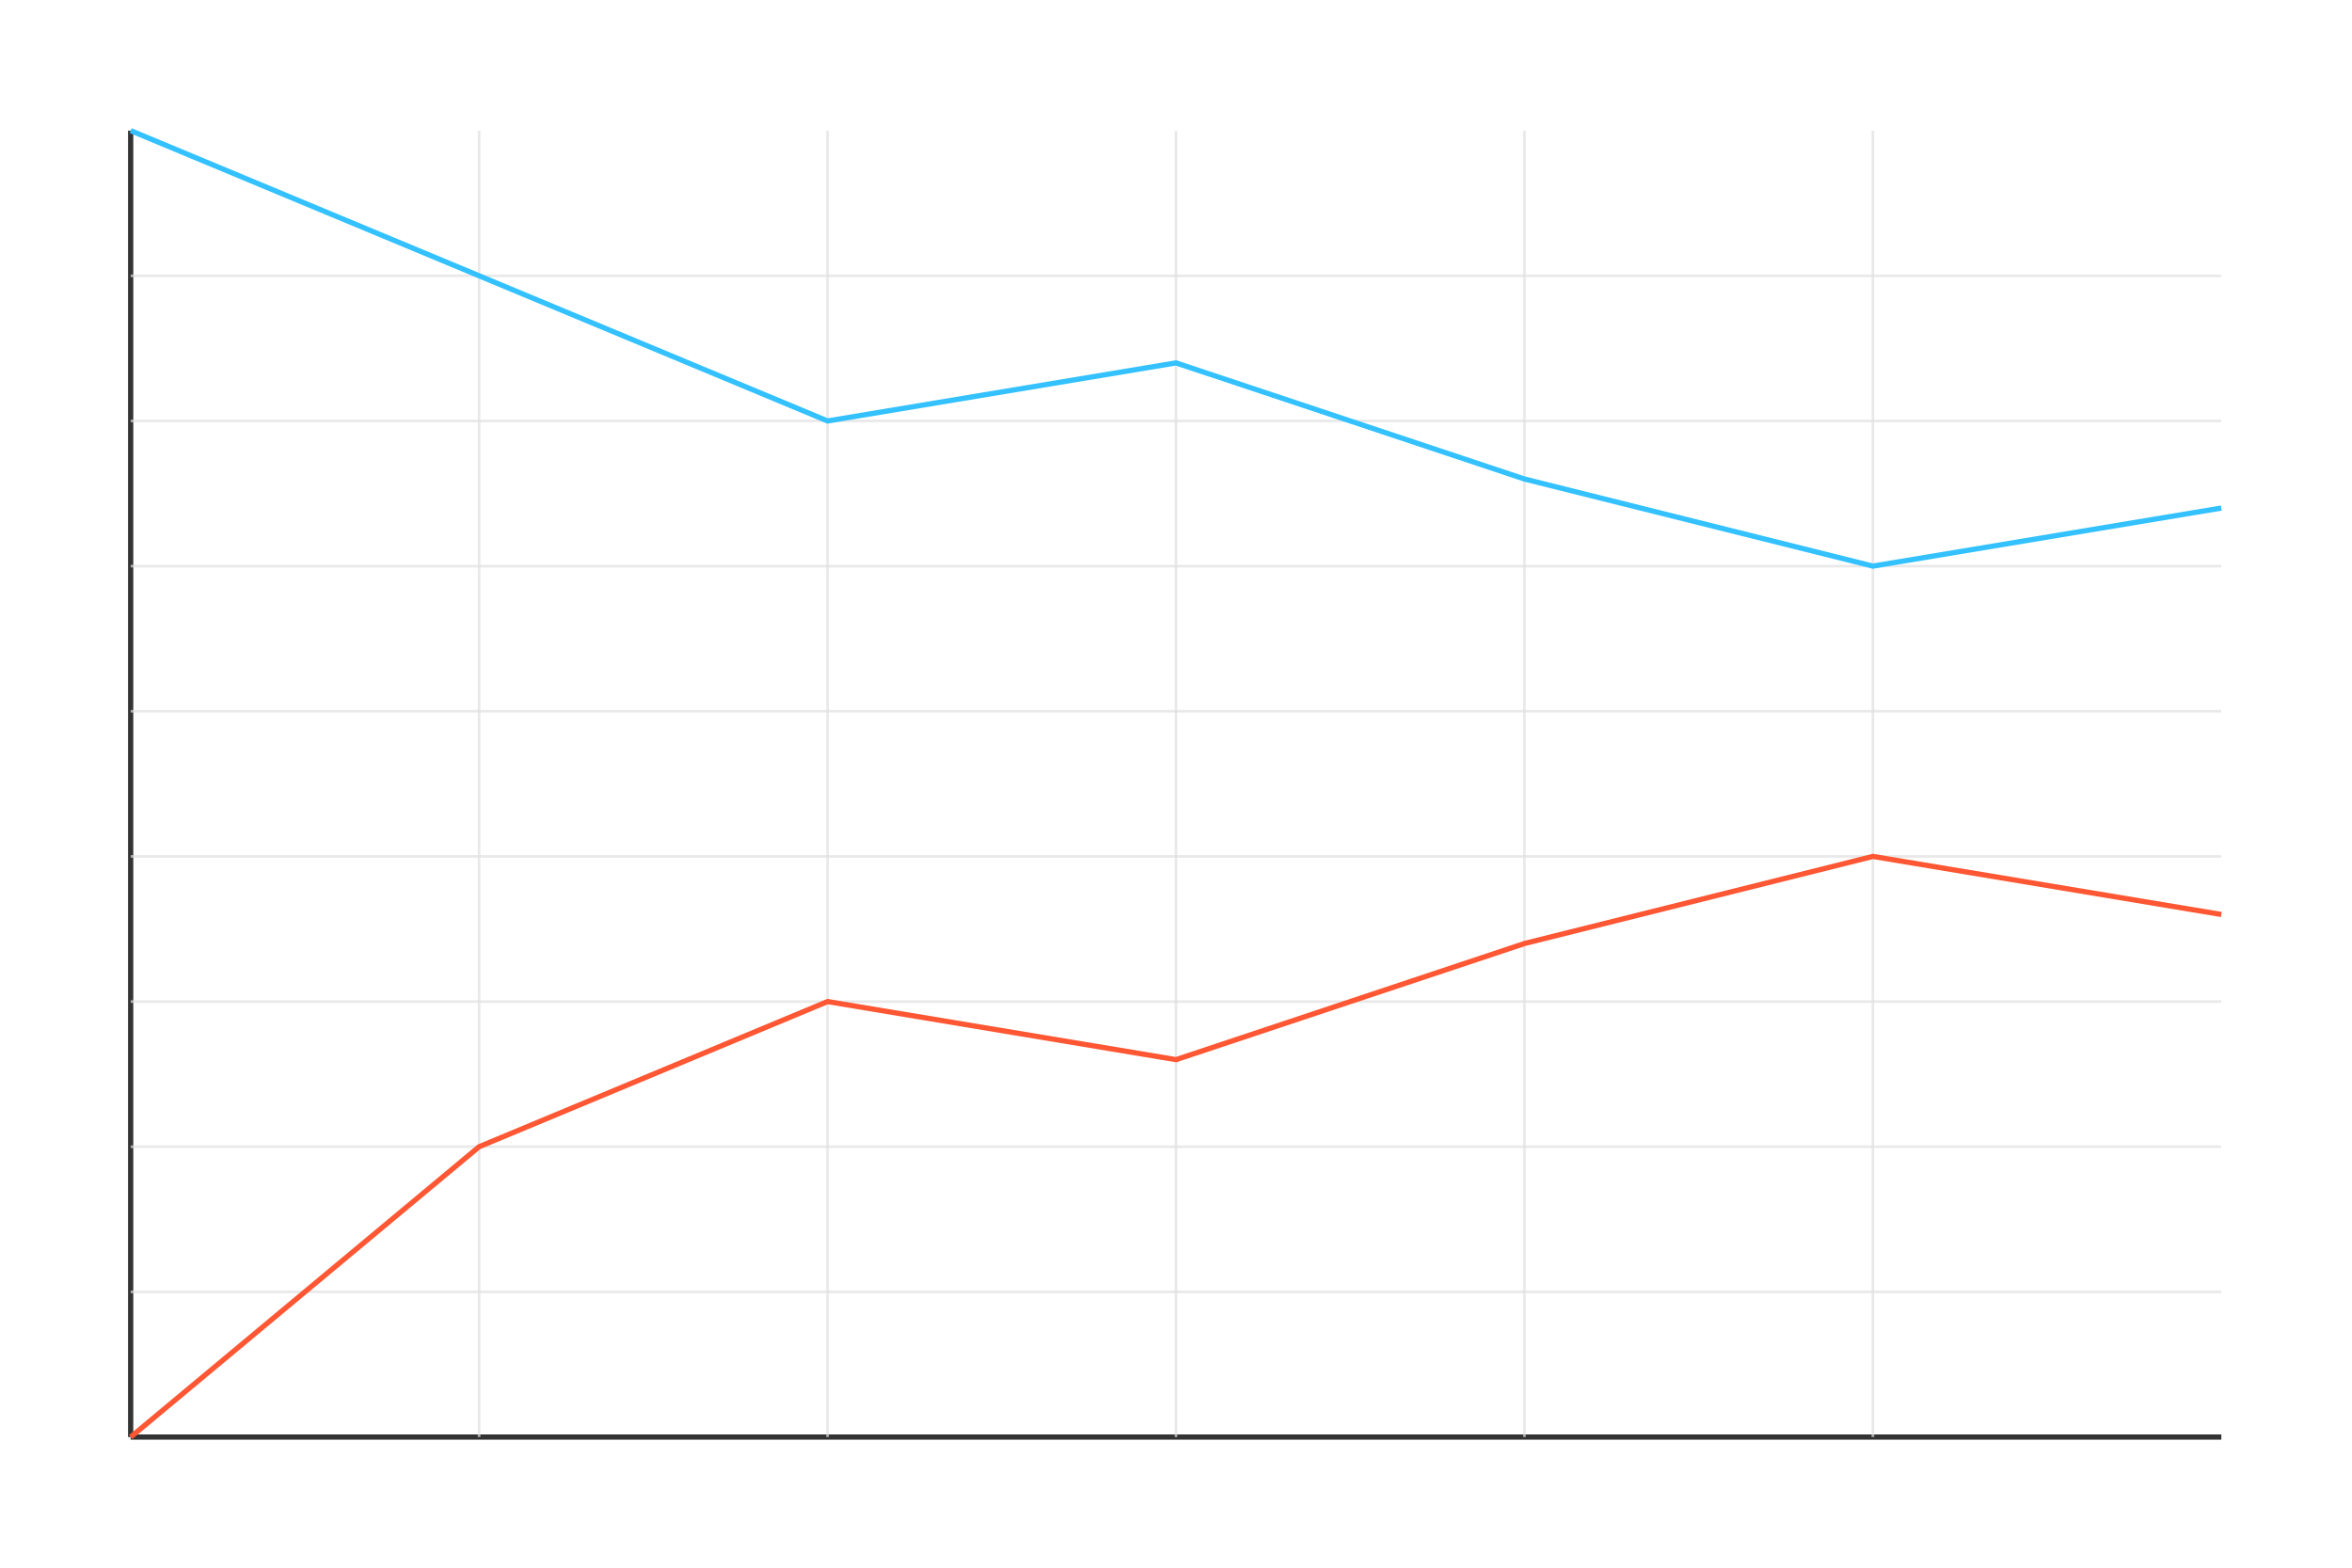
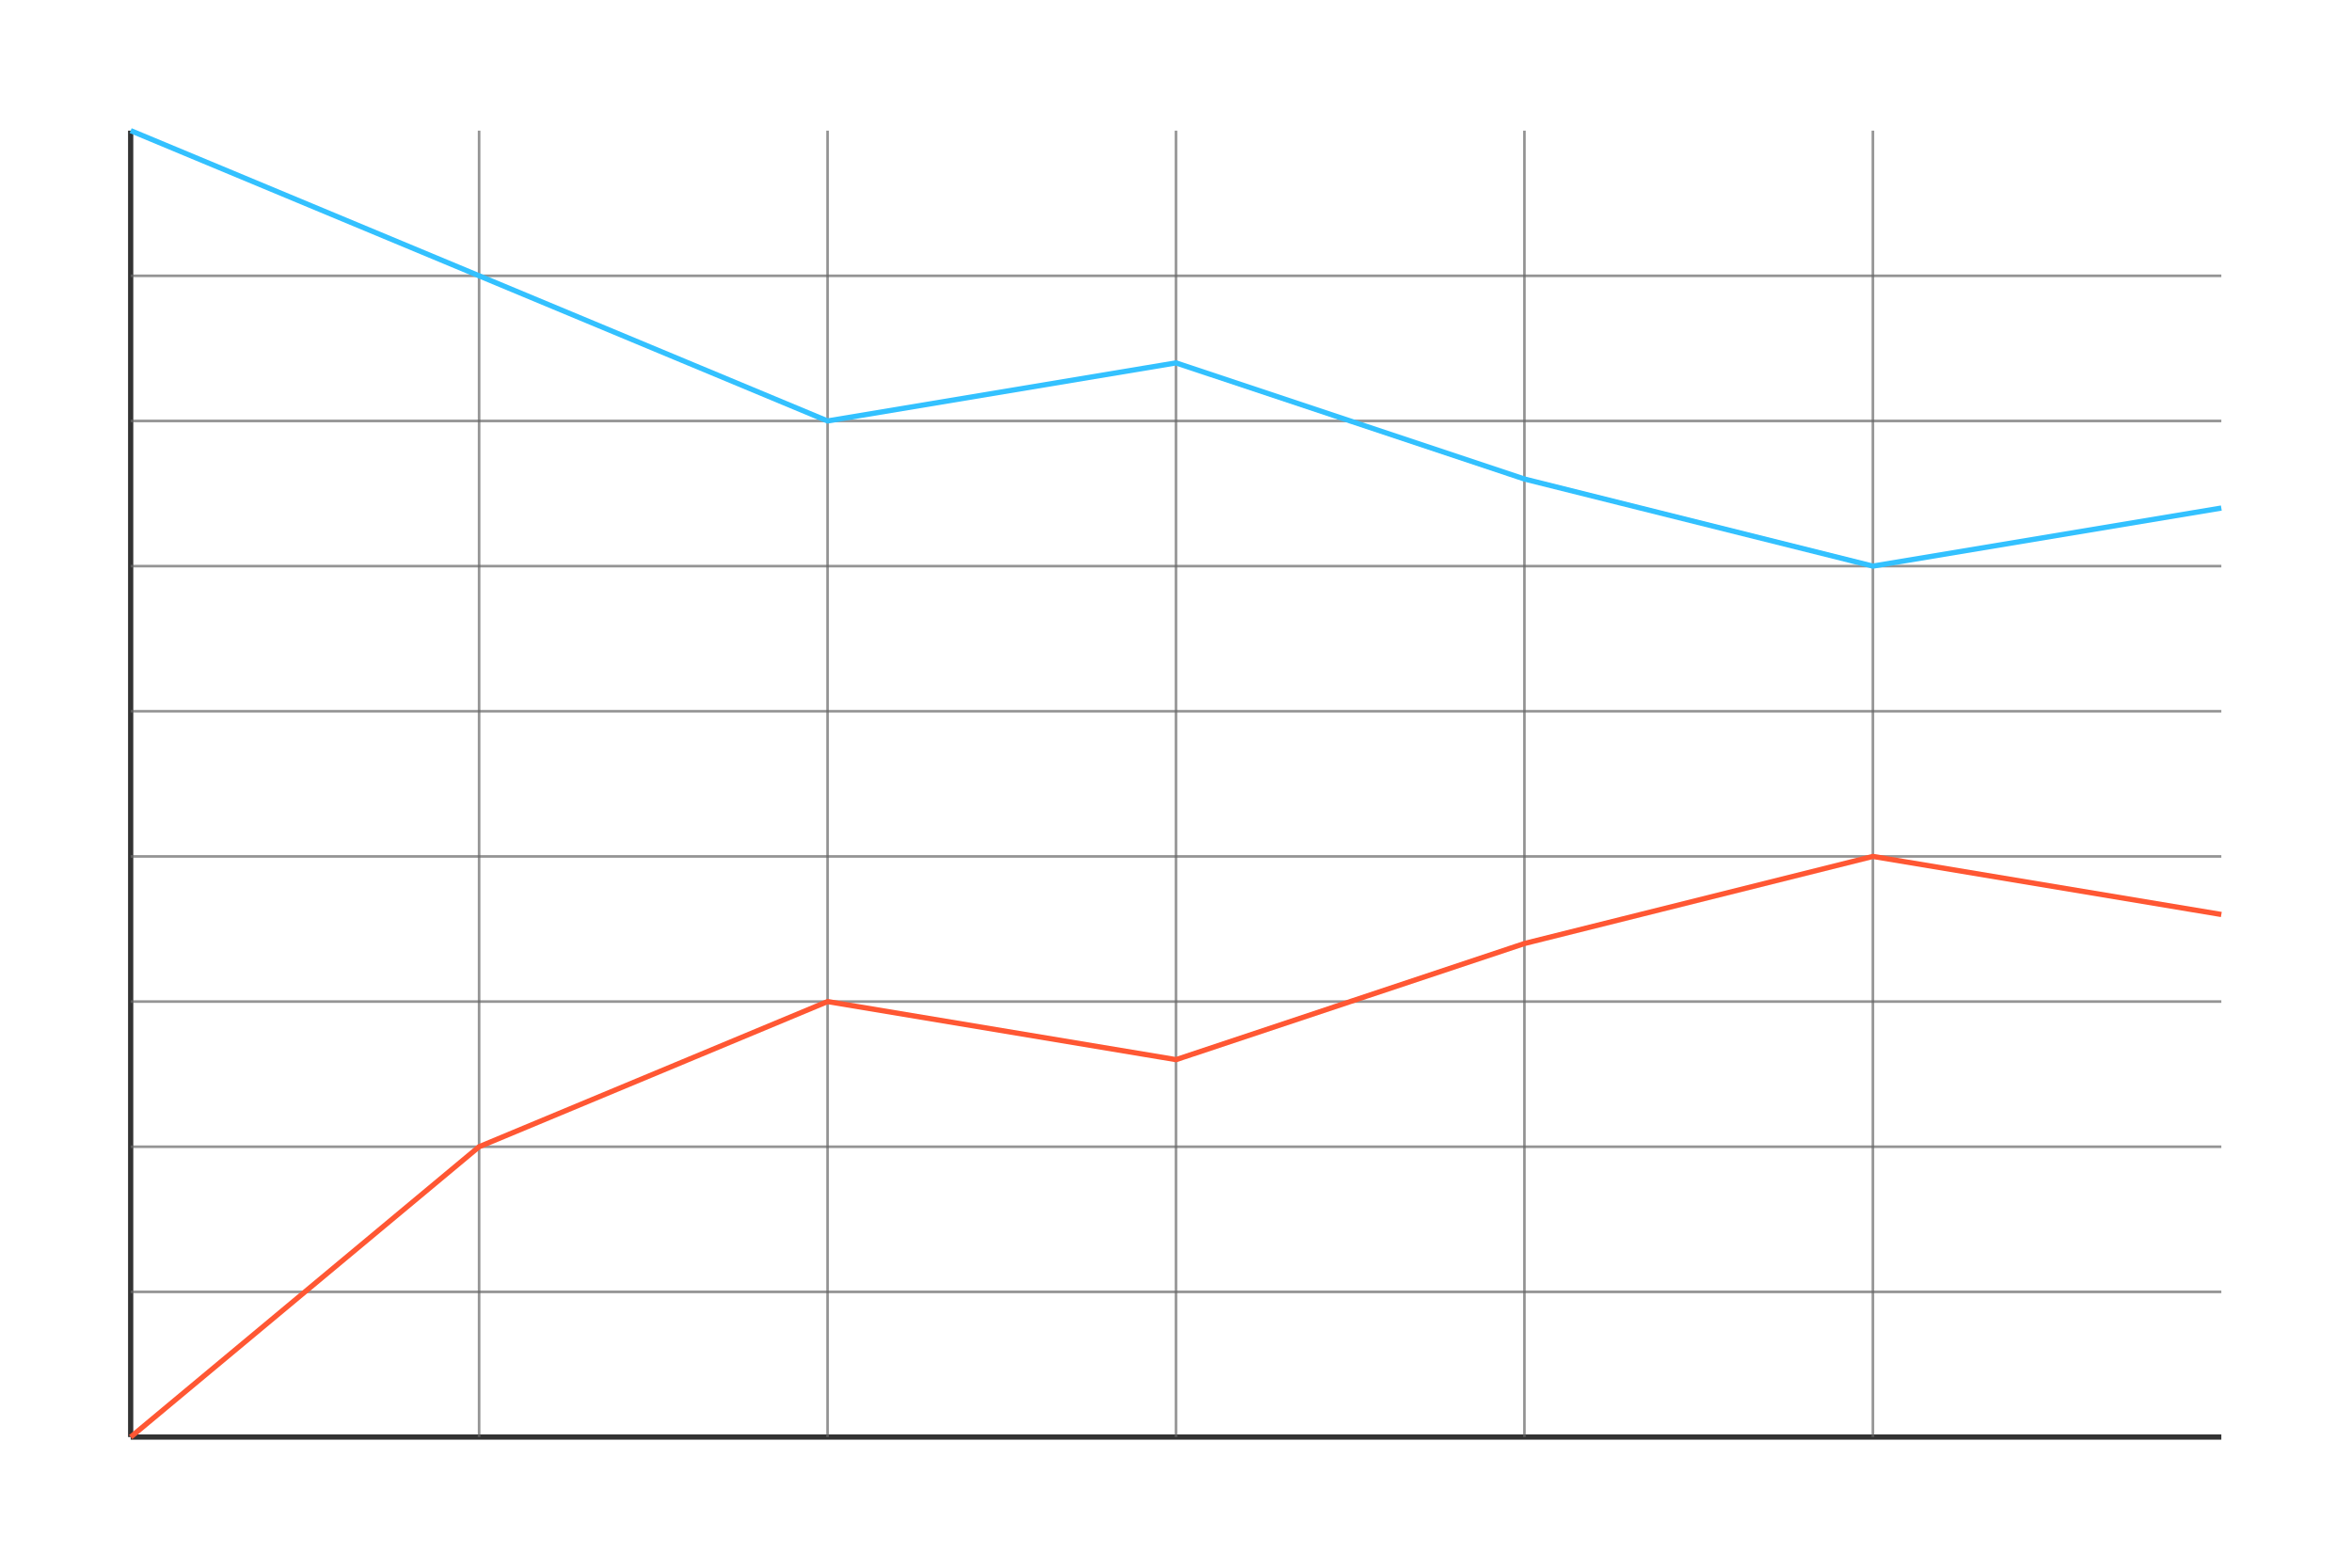
<svg xmlns="http://www.w3.org/2000/svg" width="900" height="600" viewBox="0 0 900 600">
  <rect width="100%" height="100%" fill="rgb(255,255,255)" />
  <line x1="50" y1="50" x2="50" y2="550" stroke="rgb(51,51,51)" stroke-width="2" />
  <line x1="50" y1="550" x2="850" y2="550" stroke="rgb(51,51,51)" stroke-width="2" />
-   <line x1="50" y1="494.44" x2="850" y2="494.44" stroke="rgb(224,224,224)" stroke-width="1.0" opacity="0.7" />
-   <line x1="50" y1="438.89" x2="850" y2="438.89" stroke="rgb(224,224,224)" stroke-width="1.0" opacity="0.7" />
-   <line x1="50" y1="383.33" x2="850" y2="383.33" stroke="rgb(224,224,224)" stroke-width="1.0" opacity="0.7" />
-   <line x1="50" y1="327.78" x2="850" y2="327.78" stroke="rgb(224,224,224)" stroke-width="1.0" opacity="0.7" />
-   <line x1="50" y1="272.22" x2="850" y2="272.22" stroke="rgb(224,224,224)" stroke-width="1.0" opacity="0.7" />
-   <line x1="50" y1="216.67" x2="850" y2="216.67" stroke="rgb(224,224,224)" stroke-width="1.0" opacity="0.7" />
-   <line x1="50" y1="161.11" x2="850" y2="161.11" stroke="rgb(224,224,224)" stroke-width="1.0" opacity="0.7" />
-   <line x1="50" y1="105.56" x2="850" y2="105.56" stroke="rgb(224,224,224)" stroke-width="1.0" opacity="0.7" />
-   <line x1="183.33" y1="50" x2="183.33" y2="550" stroke="rgb(224,224,224)" stroke-width="1.0" opacity="0.7" />
-   <line x1="316.67" y1="50" x2="316.67" y2="550" stroke="rgb(224,224,224)" stroke-width="1.0" opacity="0.7" />
-   <line x1="450.00" y1="50" x2="450.00" y2="550" stroke="rgb(224,224,224)" stroke-width="1.0" opacity="0.7" />
-   <line x1="583.33" y1="50" x2="583.33" y2="550" stroke="rgb(224,224,224)" stroke-width="1.0" opacity="0.7" />
-   <line x1="716.67" y1="50" x2="716.67" y2="550" stroke="rgb(224,224,224)" stroke-width="1.0" opacity="0.7" />
+   <line x1="50" y1="494.44" x2="850" y2="494.44" stroke="rgb(102,102,102)" stroke-width="1.0" opacity="0.7" />
+   <line x1="50" y1="438.89" x2="850" y2="438.89" stroke="rgb(102,102,102)" stroke-width="1.0" opacity="0.7" />
+   <line x1="50" y1="383.33" x2="850" y2="383.33" stroke="rgb(102,102,102)" stroke-width="1.0" opacity="0.7" />
+   <line x1="50" y1="327.78" x2="850" y2="327.78" stroke="rgb(102,102,102)" stroke-width="1.0" opacity="0.7" />
+   <line x1="50" y1="272.22" x2="850" y2="272.22" stroke="rgb(102,102,102)" stroke-width="1.0" opacity="0.7" />
+   <line x1="50" y1="216.67" x2="850" y2="216.67" stroke="rgb(102,102,102)" stroke-width="1.0" opacity="0.7" />
+   <line x1="50" y1="161.11" x2="850" y2="161.11" stroke="rgb(102,102,102)" stroke-width="1.0" opacity="0.7" />
+   <line x1="50" y1="105.56" x2="850" y2="105.56" stroke="rgb(102,102,102)" stroke-width="1.0" opacity="0.7" />
+   <line x1="183.33" y1="50" x2="183.33" y2="550" stroke="rgb(102,102,102)" stroke-width="1.0" opacity="0.7" />
+   <line x1="316.67" y1="50" x2="316.67" y2="550" stroke="rgb(102,102,102)" stroke-width="1.0" opacity="0.7" />
+   <line x1="450.00" y1="50" x2="450.00" y2="550" stroke="rgb(102,102,102)" stroke-width="1.0" opacity="0.7" />
+   <line x1="583.33" y1="50" x2="583.33" y2="550" stroke="rgb(102,102,102)" stroke-width="1.0" opacity="0.7" />
+   <line x1="716.67" y1="50" x2="716.67" y2="550" stroke="rgb(102,102,102)" stroke-width="1.0" opacity="0.7" />
  <path d="M 50,550 L 183.333,438.889 L 316.667,383.333 L 450,405.556 L 583.333,361.111 L 716.667,327.778 L 850,350" fill="none" stroke="rgb(255,87,51)" stroke-width="2" />
  <path d="M 50,50 L 183.333,105.556 L 316.667,161.111 L 450,138.889 L 583.333,183.333 L 716.667,216.667 L 850,194.444" fill="none" stroke="rgb(51,193,255)" stroke-width="2" />
</svg>
